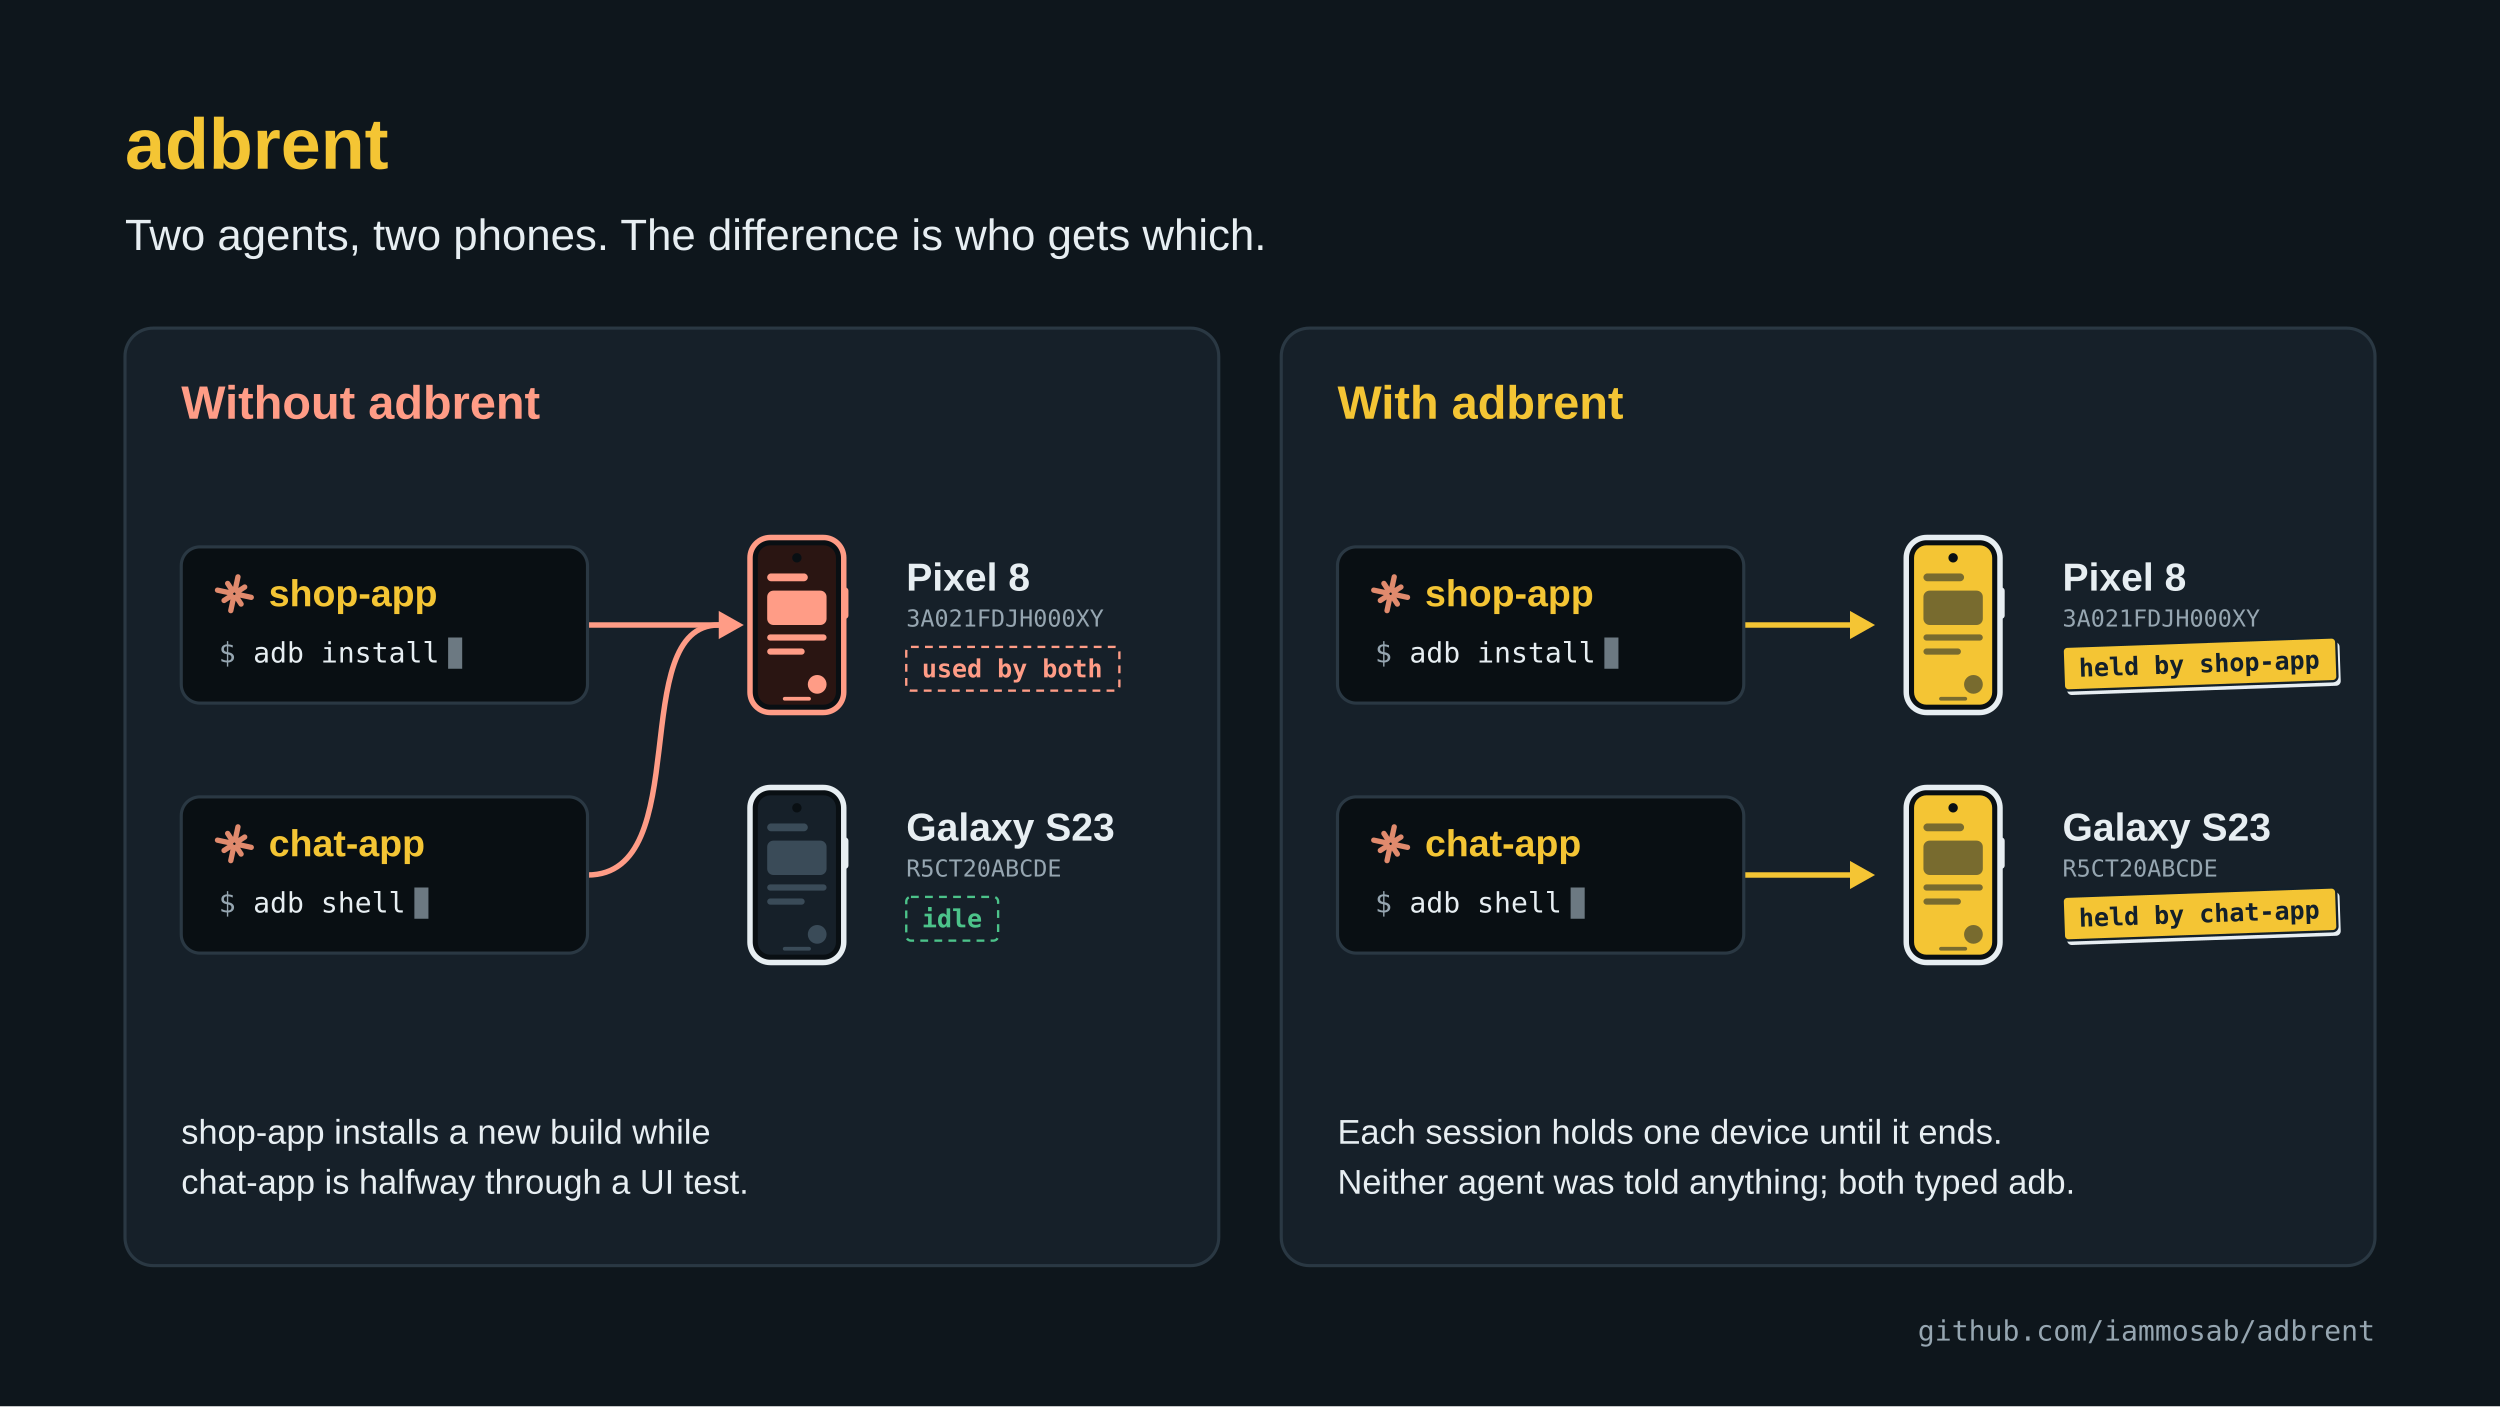
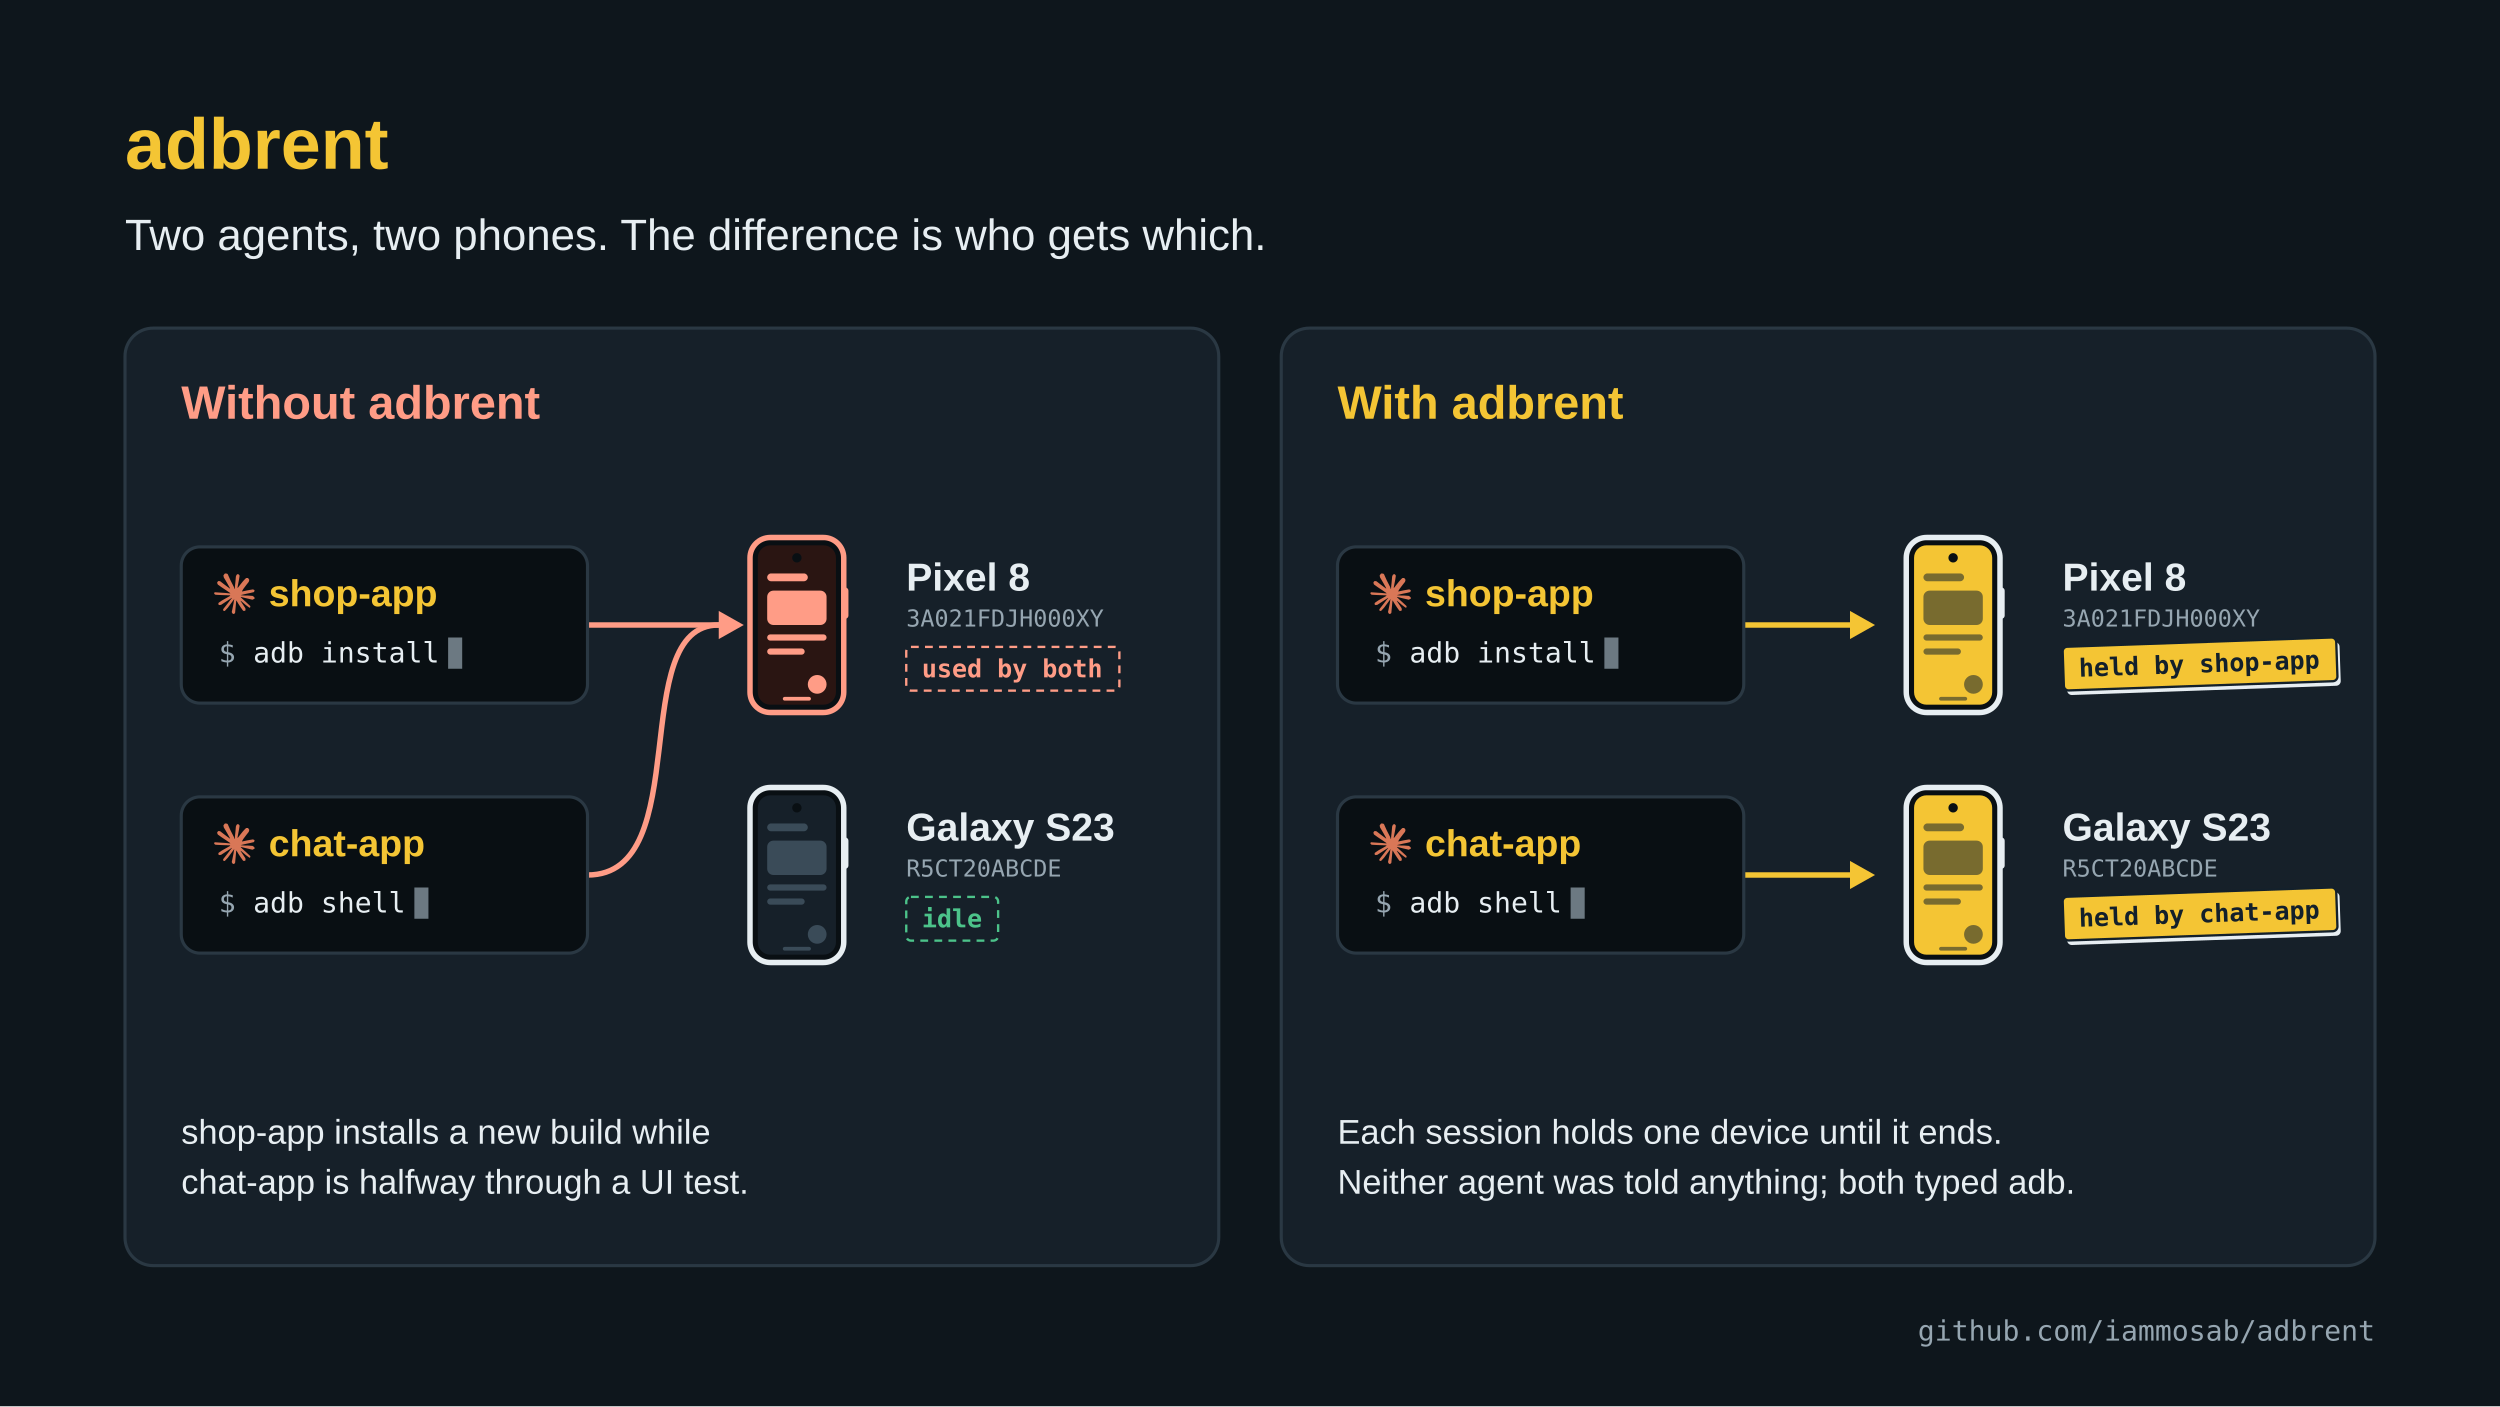
<svg xmlns="http://www.w3.org/2000/svg" viewBox="0 0 1600 900" width="1600" height="900" role="img" aria-label="Without adbrent two agents use the same phone; with adbrent each holds its own.">
  <rect width="1600" height="900" fill="#0E161C" />
  <text x="80" y="108" font-family="'Bricolage Grotesque','Arial Narrow',Arial,sans-serif" font-size="46" font-weight="800" fill="#F4C534" text-anchor="start">adbrent</text>
  <text x="80" y="160" font-family="'Instrument Sans',system-ui,-apple-system,'Segoe UI',Arial,sans-serif" font-size="28" font-weight="400" fill="#E7EEF2" text-anchor="start">Two agents, two phones. The difference is who gets which.</text>
  <rect x="80" y="210" width="700" height="600" rx="18" fill="#162029" stroke="#2A3843" stroke-width="2" />
  <text x="116" y="268" font-family="'Bricolage Grotesque','Arial Narrow',Arial,sans-serif" font-size="30" font-weight="800" fill="#FF9C86" text-anchor="start">Without adbrent</text>
  <path d="M376 400 C446 400 400 400 460 400" fill="none" stroke="#FF9C86" stroke-width="3.5" stroke-linecap="round" />
  <path d="M376 560 C446 560 400 400 460 400" fill="none" stroke="#FF9C86" stroke-width="3.5" stroke-linecap="round" />
  <path d="M476 400 l-16 -9 v18 z" fill="#FF9C86" />
  <g transform="translate(510 400) scale(1.0)">
    <rect x="29.0" y="-24" width="4" height="20" rx="2" fill="#FF9C86" />
    <rect x="-30.0" y="-56.0" width="60" height="112" rx="13" fill="#090F13" stroke="#FF9C86" stroke-width="3.5" />
    <rect x="-25.0" y="-51.0" width="50" height="102" rx="8" fill="#2A1512" />
    <circle cx="0" cy="-43.0" r="3" fill="#090F13" />
    <rect x="-19" y="-33.0" width="26" height="5" rx="2.5" fill="#FF9C86" opacity="1" />
    <rect x="-19" y="-22.0" width="38" height="22" rx="4" fill="#FF9C86" opacity="1" />
    <rect x="-19" y="6.0" width="38" height="4" rx="2" fill="#FF9C86" opacity="1" />
    <rect x="-19" y="15.0" width="24" height="4" rx="2" fill="#FF9C86" opacity="1" />
    <circle cx="13" cy="38.0" r="6" fill="#FF9C86" opacity="1" />
    <rect x="-9" y="46.0" width="18" height="2.4" rx="1.2" fill="#FF9C86" opacity="1" />
  </g>
  <text x="580" y="378" font-family="'Instrument Sans',system-ui,-apple-system,'Segoe UI',Arial,sans-serif" font-size="25" font-weight="600" fill="#E7EEF2" text-anchor="start">Pixel 8</text>
  <text x="580" y="401" font-family="'JetBrains Mono',ui-monospace,Menlo,Consolas,monospace" font-size="15" font-weight="400" fill="#96A6B1" text-anchor="start">3A021FDJH000XY</text>
  <rect x="580" y="414" width="136.4" height="28" rx="3" fill="none" stroke="#FF9C86" stroke-width="1.5" stroke-dasharray="5 4" />
  <text x="590" y="433.5" font-family="'JetBrains Mono',ui-monospace,Menlo,Consolas,monospace" font-size="16" font-weight="700" fill="#FF9C86" text-anchor="start">used by both</text>
  <g transform="translate(510 560) scale(1.0)">
    <rect x="29.0" y="-24" width="4" height="20" rx="2" fill="#E7EEF2" />
    <rect x="-30.0" y="-56.0" width="60" height="112" rx="13" fill="#090F13" stroke="#E7EEF2" stroke-width="3.5" />
    <rect x="-25.0" y="-51.0" width="50" height="102" rx="8" fill="#162029" />
    <circle cx="0" cy="-43.0" r="3" fill="#090F13" />
    <rect x="-19" y="-33.0" width="26" height="5" rx="2.5" fill="#3A4B58" opacity="1" />
    <rect x="-19" y="-22.0" width="38" height="22" rx="4" fill="#3A4B58" opacity="1" />
    <rect x="-19" y="6.0" width="38" height="4" rx="2" fill="#3A4B58" opacity="1" />
    <rect x="-19" y="15.0" width="24" height="4" rx="2" fill="#3A4B58" opacity="1" />
    <circle cx="13" cy="38.0" r="6" fill="#3A4B58" opacity="1" />
    <rect x="-9" y="46.0" width="18" height="2.4" rx="1.2" fill="#3A4B58" opacity="1" />
  </g>
  <text x="580" y="538" font-family="'Instrument Sans',system-ui,-apple-system,'Segoe UI',Arial,sans-serif" font-size="25" font-weight="600" fill="#E7EEF2" text-anchor="start">Galaxy S23</text>
  <text x="580" y="561" font-family="'JetBrains Mono',ui-monospace,Menlo,Consolas,monospace" font-size="15" font-weight="400" fill="#96A6B1" text-anchor="start">R5CT20ABCDE</text>
  <rect x="580" y="574" width="58.8" height="28" rx="3" fill="none" stroke="#4CC38A" stroke-width="1.5" stroke-dasharray="5 4" />
  <text x="590" y="593.5" font-family="'JetBrains Mono',ui-monospace,Menlo,Consolas,monospace" font-size="16" font-weight="700" fill="#4CC38A" text-anchor="start">idle</text>
  <rect x="116" y="350.0" width="260" height="100" rx="12" fill="#090F13" stroke="#2A3843" stroke-width="2" />
-   <path d="M152.4 380.5 L160.8 382.3 M151.3 382.0 L154.3 386.6 M149.5 382.4 L147.7 390.8 M148.0 381.3 L143.4 384.3 M147.6 379.5 L139.2 377.7 M148.7 378.0 L145.7 373.4 M150.5 377.6 L152.3 369.2 M152.0 378.7 L156.6 375.7" stroke="#E08A6D" stroke-width="3.4" stroke-linecap="round" fill="none" />
+   <path transform="translate(137 367.0) scale(1.083)" d="m4.714 15.956 4.717-2.647.079-.231-.079-.128h-.231l-.789-.049-2.696-.073-2.337-.097-2.265-.121-.571-.121-.534-.704.055-.352.48-.322.686.061 1.518.103 2.277.158 1.651.097 2.447.255h.389l.055-.158-.134-.097-.103-.097L6.973 9.836l-2.55-1.688-1.336-.971-.723-.492-.364-.461-.158-1.008.656-.723.88.061.225.061.892.686 1.906 1.475 2.489 1.834.364.303.146-.103.018-.073-.164-.273-1.354-2.447-1.445-2.489-.643-1.032-.17-.619c-.061-.255-.103-.467-.103-.729L6.287.134 6.7 0l.996.134.419.364.619 1.415 1.002 2.228 1.554 3.03.455.898.243.832.091.255h.158v-.146l.128-1.706.237-2.095.231-2.696.079-.759.376-.911.747-.492.583.279.48.686-.067.443-.285 1.852-.559 2.902-.364 1.943h.212l.243-.243.984-1.305 1.651-2.064.729-.82.85-.905.546-.431h1.032l.759 1.129-.34 1.166-1.062 1.348-.88 1.141-1.263 1.7-.789 1.36.073.109.188-.018 2.853-.607 1.542-.279 1.84-.316.832.389.091.395-.328.807-1.967.486-2.307.461-3.436.814-.043.03.049.061 1.548.146.662.036h1.621l3.018.225.789.522.474.638-.079.486-1.214.619-1.639-.389-3.825-.911-1.311-.328h-.182v.109l1.093 1.069 2.003 1.809 2.507 2.331.128.577-.322.455-.34-.049-2.204-1.657-.85-.747-1.925-1.621h-.128v.17l.443.65 2.344 3.521.121 1.081-.17.352-.607.212-.668-.121-1.372-1.925L14.38 17.959l-1.141-1.943-.14.079-.674 7.255-.316.37-.729.279-.607-.461-.322-.747.322-1.475.389-1.925.316-1.53.285-1.9.17-.631-.012-.043-.14.018-1.433 1.967-2.18 2.945-1.724 1.846-.413.164-.716-.37.067-.662.401-.589 2.386-3.036 1.439-1.882.929-1.087-.006-.158h-.055l-6.338 4.116-1.129.146-.486-.455.061-.747.231-.243 1.906-1.311Z" fill="#D97757" />
  <text x="172" y="388.0" font-family="'Instrument Sans',system-ui,-apple-system,'Segoe UI',Arial,sans-serif" font-size="24" font-weight="600" fill="#F4C534" text-anchor="start">shop-app</text>
  <text x="354" y="387.0" font-family="'Instrument Sans',system-ui,-apple-system,'Segoe UI',Arial,sans-serif" font-size="15" font-weight="400" fill="#96A6B1" text-anchor="end" />
  <text x="140" y="424.0" font-family="'JetBrains Mono',ui-monospace,Menlo,Consolas,monospace" font-size="18" font-weight="400" fill="#96A6B1" text-anchor="start">$</text>
  <text x="162" y="424.0" font-family="'JetBrains Mono',ui-monospace,Menlo,Consolas,monospace" font-size="18" font-weight="400" fill="#E7EEF2" text-anchor="start">adb install</text>
  <rect x="286.8" y="408.0" width="9" height="20" fill="#96A6B1" opacity="0.7" />
  <rect x="116" y="510.0" width="260" height="100" rx="12" fill="#090F13" stroke="#2A3843" stroke-width="2" />
-   <path d="M152.4 540.5 L160.8 542.3 M151.3 542.0 L154.3 546.6 M149.5 542.4 L147.7 550.8 M148.0 541.3 L143.4 544.3 M147.6 539.5 L139.2 537.7 M148.7 538.0 L145.7 533.4 M150.5 537.6 L152.3 529.2 M152.0 538.7 L156.6 535.7" stroke="#E08A6D" stroke-width="3.4" stroke-linecap="round" fill="none" />
+   <path transform="translate(137 527.0) scale(1.083)" d="m4.714 15.956 4.717-2.647.079-.231-.079-.128h-.231l-.789-.049-2.696-.073-2.337-.097-2.265-.121-.571-.121-.534-.704.055-.352.48-.322.686.061 1.518.103 2.277.158 1.651.097 2.447.255h.389l.055-.158-.134-.097-.103-.097L6.973 9.836l-2.55-1.688-1.336-.971-.723-.492-.364-.461-.158-1.008.656-.723.88.061.225.061.892.686 1.906 1.475 2.489 1.834.364.303.146-.103.018-.073-.164-.273-1.354-2.447-1.445-2.489-.643-1.032-.17-.619c-.061-.255-.103-.467-.103-.729L6.287.134 6.7 0l.996.134.419.364.619 1.415 1.002 2.228 1.554 3.03.455.898.243.832.091.255h.158v-.146l.128-1.706.237-2.095.231-2.696.079-.759.376-.911.747-.492.583.279.48.686-.067.443-.285 1.852-.559 2.902-.364 1.943h.212l.243-.243.984-1.305 1.651-2.064.729-.82.85-.905.546-.431h1.032l.759 1.129-.34 1.166-1.062 1.348-.88 1.141-1.263 1.7-.789 1.36.073.109.188-.018 2.853-.607 1.542-.279 1.84-.316.832.389.091.395-.328.807-1.967.486-2.307.461-3.436.814-.043.03.049.061 1.548.146.662.036h1.621l3.018.225.789.522.474.638-.079.486-1.214.619-1.639-.389-3.825-.911-1.311-.328h-.182v.109l1.093 1.069 2.003 1.809 2.507 2.331.128.577-.322.455-.34-.049-2.204-1.657-.85-.747-1.925-1.621h-.128v.17l.443.65 2.344 3.521.121 1.081-.17.352-.607.212-.668-.121-1.372-1.925L14.38 17.959l-1.141-1.943-.14.079-.674 7.255-.316.37-.729.279-.607-.461-.322-.747.322-1.475.389-1.925.316-1.53.285-1.9.17-.631-.012-.043-.14.018-1.433 1.967-2.18 2.945-1.724 1.846-.413.164-.716-.37.067-.662.401-.589 2.386-3.036 1.439-1.882.929-1.087-.006-.158h-.055l-6.338 4.116-1.129.146-.486-.455.061-.747.231-.243 1.906-1.311Z" fill="#D97757" />
  <text x="172" y="548.0" font-family="'Instrument Sans',system-ui,-apple-system,'Segoe UI',Arial,sans-serif" font-size="24" font-weight="600" fill="#F4C534" text-anchor="start">chat-app</text>
  <text x="354" y="547.0" font-family="'Instrument Sans',system-ui,-apple-system,'Segoe UI',Arial,sans-serif" font-size="15" font-weight="400" fill="#96A6B1" text-anchor="end" />
  <text x="140" y="584.0" font-family="'JetBrains Mono',ui-monospace,Menlo,Consolas,monospace" font-size="18" font-weight="400" fill="#96A6B1" text-anchor="start">$</text>
  <text x="162" y="584.0" font-family="'JetBrains Mono',ui-monospace,Menlo,Consolas,monospace" font-size="18" font-weight="400" fill="#E7EEF2" text-anchor="start">adb shell</text>
  <rect x="265.2" y="568.0" width="9" height="20" fill="#96A6B1" opacity="0.7" />
  <text x="116" y="732" font-family="'Instrument Sans',system-ui,-apple-system,'Segoe UI',Arial,sans-serif" font-size="22" font-weight="400" fill="#E7EEF2" text-anchor="start">shop-app installs a new build while</text>
  <text x="116" y="764" font-family="'Instrument Sans',system-ui,-apple-system,'Segoe UI',Arial,sans-serif" font-size="22" font-weight="400" fill="#E7EEF2" text-anchor="start">chat-app is halfway through a UI test.</text>
  <rect x="820" y="210" width="700" height="600" rx="18" fill="#162029" stroke="#2A3843" stroke-width="2" />
  <text x="856" y="268" font-family="'Bricolage Grotesque','Arial Narrow',Arial,sans-serif" font-size="30" font-weight="800" fill="#F4C534" text-anchor="start">With adbrent</text>
  <line x1="1116" y1="400" x2="1188" y2="400" stroke="#F4C534" stroke-width="3.5" stroke-linecap="round" />
  <path d="M1200 400 l-16 -9 v18 z" fill="#F4C534" />
  <line x1="1116" y1="560" x2="1188" y2="560" stroke="#F4C534" stroke-width="3.5" stroke-linecap="round" />
  <path d="M1200 560 l-16 -9 v18 z" fill="#F4C534" />
  <g transform="translate(1250 400) scale(1.0)">
    <rect x="29.0" y="-24" width="4" height="20" rx="2" fill="#E7EEF2" />
    <rect x="-30.0" y="-56.0" width="60" height="112" rx="13" fill="#090F13" stroke="#E7EEF2" stroke-width="3.5" />
    <rect x="-25.0" y="-51.0" width="50" height="102" rx="8" fill="#F4C534" />
    <circle cx="0" cy="-43.0" r="3" fill="#090F13" />
    <rect x="-19" y="-33.0" width="26" height="5" rx="2.5" fill="#13202B" opacity="0.55" />
    <rect x="-19" y="-22.0" width="38" height="22" rx="4" fill="#13202B" opacity="0.55" />
    <rect x="-19" y="6.0" width="38" height="4" rx="2" fill="#13202B" opacity="0.55" />
    <rect x="-19" y="15.0" width="24" height="4" rx="2" fill="#13202B" opacity="0.55" />
    <circle cx="13" cy="38.0" r="6" fill="#13202B" opacity="0.55" />
    <rect x="-9" y="46.0" width="18" height="2.4" rx="1.2" fill="#13202B" opacity="0.55" />
  </g>
  <text x="1320" y="378" font-family="'Instrument Sans',system-ui,-apple-system,'Segoe UI',Arial,sans-serif" font-size="25" font-weight="600" fill="#E7EEF2" text-anchor="start">Pixel 8</text>
  <text x="1320" y="401" font-family="'JetBrains Mono',ui-monospace,Menlo,Consolas,monospace" font-size="15" font-weight="400" fill="#96A6B1" text-anchor="start">3A021FDJH000XY</text>
  <g transform="rotate(-2 1320 414)">
    <rect x="1322" y="417" width="175.2" height="28" rx="3" fill="#E7EEF2" />
    <rect x="1320" y="414" width="175.2" height="28" rx="3" fill="#F4C534" stroke="#13202B" stroke-width="1.5" />
    <text x="1330" y="433.5" font-family="'JetBrains Mono',ui-monospace,Menlo,Consolas,monospace" font-size="16" font-weight="700" fill="#13202B" text-anchor="start">held by shop-app</text>
  </g>
  <g transform="translate(1250 560) scale(1.0)">
    <rect x="29.0" y="-24" width="4" height="20" rx="2" fill="#E7EEF2" />
    <rect x="-30.0" y="-56.0" width="60" height="112" rx="13" fill="#090F13" stroke="#E7EEF2" stroke-width="3.5" />
    <rect x="-25.0" y="-51.0" width="50" height="102" rx="8" fill="#F4C534" />
    <circle cx="0" cy="-43.0" r="3" fill="#090F13" />
    <rect x="-19" y="-33.0" width="26" height="5" rx="2.5" fill="#13202B" opacity="0.55" />
    <rect x="-19" y="-22.0" width="38" height="22" rx="4" fill="#13202B" opacity="0.55" />
    <rect x="-19" y="6.0" width="38" height="4" rx="2" fill="#13202B" opacity="0.55" />
    <rect x="-19" y="15.0" width="24" height="4" rx="2" fill="#13202B" opacity="0.55" />
    <circle cx="13" cy="38.0" r="6" fill="#13202B" opacity="0.55" />
    <rect x="-9" y="46.0" width="18" height="2.4" rx="1.2" fill="#13202B" opacity="0.55" />
  </g>
  <text x="1320" y="538" font-family="'Instrument Sans',system-ui,-apple-system,'Segoe UI',Arial,sans-serif" font-size="25" font-weight="600" fill="#E7EEF2" text-anchor="start">Galaxy S23</text>
  <text x="1320" y="561" font-family="'JetBrains Mono',ui-monospace,Menlo,Consolas,monospace" font-size="15" font-weight="400" fill="#96A6B1" text-anchor="start">R5CT20ABCDE</text>
  <g transform="rotate(-2 1320 574)">
    <rect x="1322" y="577" width="175.2" height="28" rx="3" fill="#E7EEF2" />
    <rect x="1320" y="574" width="175.2" height="28" rx="3" fill="#F4C534" stroke="#13202B" stroke-width="1.5" />
    <text x="1330" y="593.5" font-family="'JetBrains Mono',ui-monospace,Menlo,Consolas,monospace" font-size="16" font-weight="700" fill="#13202B" text-anchor="start">held by chat-app</text>
  </g>
  <rect x="856" y="350.0" width="260" height="100" rx="12" fill="#090F13" stroke="#2A3843" stroke-width="2" />
-   <path d="M892.4 380.5 L900.8 382.3 M891.3 382.0 L894.3 386.6 M889.5 382.4 L887.7 390.8 M888.0 381.3 L883.4 384.3 M887.6 379.5 L879.2 377.7 M888.7 378.0 L885.7 373.4 M890.5 377.6 L892.3 369.2 M892.0 378.7 L896.6 375.7" stroke="#E08A6D" stroke-width="3.4" stroke-linecap="round" fill="none" />
+   <path transform="translate(877 367.0) scale(1.083)" d="m4.714 15.956 4.717-2.647.079-.231-.079-.128h-.231l-.789-.049-2.696-.073-2.337-.097-2.265-.121-.571-.121-.534-.704.055-.352.48-.322.686.061 1.518.103 2.277.158 1.651.097 2.447.255h.389l.055-.158-.134-.097-.103-.097L6.973 9.836l-2.55-1.688-1.336-.971-.723-.492-.364-.461-.158-1.008.656-.723.88.061.225.061.892.686 1.906 1.475 2.489 1.834.364.303.146-.103.018-.073-.164-.273-1.354-2.447-1.445-2.489-.643-1.032-.17-.619c-.061-.255-.103-.467-.103-.729L6.287.134 6.7 0l.996.134.419.364.619 1.415 1.002 2.228 1.554 3.03.455.898.243.832.091.255h.158v-.146l.128-1.706.237-2.095.231-2.696.079-.759.376-.911.747-.492.583.279.48.686-.067.443-.285 1.852-.559 2.902-.364 1.943h.212l.243-.243.984-1.305 1.651-2.064.729-.82.85-.905.546-.431h1.032l.759 1.129-.34 1.166-1.062 1.348-.88 1.141-1.263 1.7-.789 1.36.073.109.188-.018 2.853-.607 1.542-.279 1.84-.316.832.389.091.395-.328.807-1.967.486-2.307.461-3.436.814-.043.03.049.061 1.548.146.662.036h1.621l3.018.225.789.522.474.638-.079.486-1.214.619-1.639-.389-3.825-.911-1.311-.328h-.182v.109l1.093 1.069 2.003 1.809 2.507 2.331.128.577-.322.455-.34-.049-2.204-1.657-.85-.747-1.925-1.621h-.128v.17l.443.65 2.344 3.521.121 1.081-.17.352-.607.212-.668-.121-1.372-1.925L14.38 17.959l-1.141-1.943-.14.079-.674 7.255-.316.37-.729.279-.607-.461-.322-.747.322-1.475.389-1.925.316-1.53.285-1.9.17-.631-.012-.043-.14.018-1.433 1.967-2.18 2.945-1.724 1.846-.413.164-.716-.37.067-.662.401-.589 2.386-3.036 1.439-1.882.929-1.087-.006-.158h-.055l-6.338 4.116-1.129.146-.486-.455.061-.747.231-.243 1.906-1.311Z" fill="#D97757" />
  <text x="912" y="388.0" font-family="'Instrument Sans',system-ui,-apple-system,'Segoe UI',Arial,sans-serif" font-size="24" font-weight="600" fill="#F4C534" text-anchor="start">shop-app</text>
  <text x="1094" y="387.0" font-family="'Instrument Sans',system-ui,-apple-system,'Segoe UI',Arial,sans-serif" font-size="15" font-weight="400" fill="#96A6B1" text-anchor="end" />
  <text x="880" y="424.0" font-family="'JetBrains Mono',ui-monospace,Menlo,Consolas,monospace" font-size="18" font-weight="400" fill="#96A6B1" text-anchor="start">$</text>
  <text x="902" y="424.0" font-family="'JetBrains Mono',ui-monospace,Menlo,Consolas,monospace" font-size="18" font-weight="400" fill="#E7EEF2" text-anchor="start">adb install</text>
  <rect x="1026.8" y="408.0" width="9" height="20" fill="#96A6B1" opacity="0.7" />
  <rect x="856" y="510.0" width="260" height="100" rx="12" fill="#090F13" stroke="#2A3843" stroke-width="2" />
-   <path d="M892.4 540.5 L900.8 542.3 M891.3 542.0 L894.3 546.6 M889.5 542.4 L887.7 550.8 M888.0 541.3 L883.4 544.3 M887.6 539.5 L879.2 537.7 M888.7 538.0 L885.7 533.4 M890.5 537.6 L892.3 529.2 M892.0 538.7 L896.6 535.7" stroke="#E08A6D" stroke-width="3.4" stroke-linecap="round" fill="none" />
+   <path transform="translate(877 527.0) scale(1.083)" d="m4.714 15.956 4.717-2.647.079-.231-.079-.128h-.231l-.789-.049-2.696-.073-2.337-.097-2.265-.121-.571-.121-.534-.704.055-.352.48-.322.686.061 1.518.103 2.277.158 1.651.097 2.447.255h.389l.055-.158-.134-.097-.103-.097L6.973 9.836l-2.55-1.688-1.336-.971-.723-.492-.364-.461-.158-1.008.656-.723.88.061.225.061.892.686 1.906 1.475 2.489 1.834.364.303.146-.103.018-.073-.164-.273-1.354-2.447-1.445-2.489-.643-1.032-.17-.619c-.061-.255-.103-.467-.103-.729L6.287.134 6.7 0l.996.134.419.364.619 1.415 1.002 2.228 1.554 3.03.455.898.243.832.091.255h.158v-.146l.128-1.706.237-2.095.231-2.696.079-.759.376-.911.747-.492.583.279.48.686-.067.443-.285 1.852-.559 2.902-.364 1.943h.212l.243-.243.984-1.305 1.651-2.064.729-.82.85-.905.546-.431h1.032l.759 1.129-.34 1.166-1.062 1.348-.88 1.141-1.263 1.7-.789 1.36.073.109.188-.018 2.853-.607 1.542-.279 1.84-.316.832.389.091.395-.328.807-1.967.486-2.307.461-3.436.814-.043.03.049.061 1.548.146.662.036h1.621l3.018.225.789.522.474.638-.079.486-1.214.619-1.639-.389-3.825-.911-1.311-.328h-.182v.109l1.093 1.069 2.003 1.809 2.507 2.331.128.577-.322.455-.34-.049-2.204-1.657-.85-.747-1.925-1.621h-.128v.17l.443.65 2.344 3.521.121 1.081-.17.352-.607.212-.668-.121-1.372-1.925L14.38 17.959l-1.141-1.943-.14.079-.674 7.255-.316.37-.729.279-.607-.461-.322-.747.322-1.475.389-1.925.316-1.53.285-1.9.17-.631-.012-.043-.14.018-1.433 1.967-2.18 2.945-1.724 1.846-.413.164-.716-.37.067-.662.401-.589 2.386-3.036 1.439-1.882.929-1.087-.006-.158h-.055l-6.338 4.116-1.129.146-.486-.455.061-.747.231-.243 1.906-1.311Z" fill="#D97757" />
  <text x="912" y="548.0" font-family="'Instrument Sans',system-ui,-apple-system,'Segoe UI',Arial,sans-serif" font-size="24" font-weight="600" fill="#F4C534" text-anchor="start">chat-app</text>
  <text x="1094" y="547.0" font-family="'Instrument Sans',system-ui,-apple-system,'Segoe UI',Arial,sans-serif" font-size="15" font-weight="400" fill="#96A6B1" text-anchor="end" />
  <text x="880" y="584.0" font-family="'JetBrains Mono',ui-monospace,Menlo,Consolas,monospace" font-size="18" font-weight="400" fill="#96A6B1" text-anchor="start">$</text>
  <text x="902" y="584.0" font-family="'JetBrains Mono',ui-monospace,Menlo,Consolas,monospace" font-size="18" font-weight="400" fill="#E7EEF2" text-anchor="start">adb shell</text>
  <rect x="1005.2" y="568.0" width="9" height="20" fill="#96A6B1" opacity="0.7" />
  <text x="856" y="732" font-family="'Instrument Sans',system-ui,-apple-system,'Segoe UI',Arial,sans-serif" font-size="22" font-weight="400" fill="#E7EEF2" text-anchor="start">Each session holds one device until it ends.</text>
  <text x="856" y="764" font-family="'Instrument Sans',system-ui,-apple-system,'Segoe UI',Arial,sans-serif" font-size="22" font-weight="400" fill="#E7EEF2" text-anchor="start">Neither agent was told anything; both typed adb.</text>
  <text x="1520" y="858" font-family="'JetBrains Mono',ui-monospace,Menlo,Consolas,monospace" font-size="18" font-weight="400" fill="#96A6B1" text-anchor="end">github.com/iammosab/adbrent</text>
</svg>
